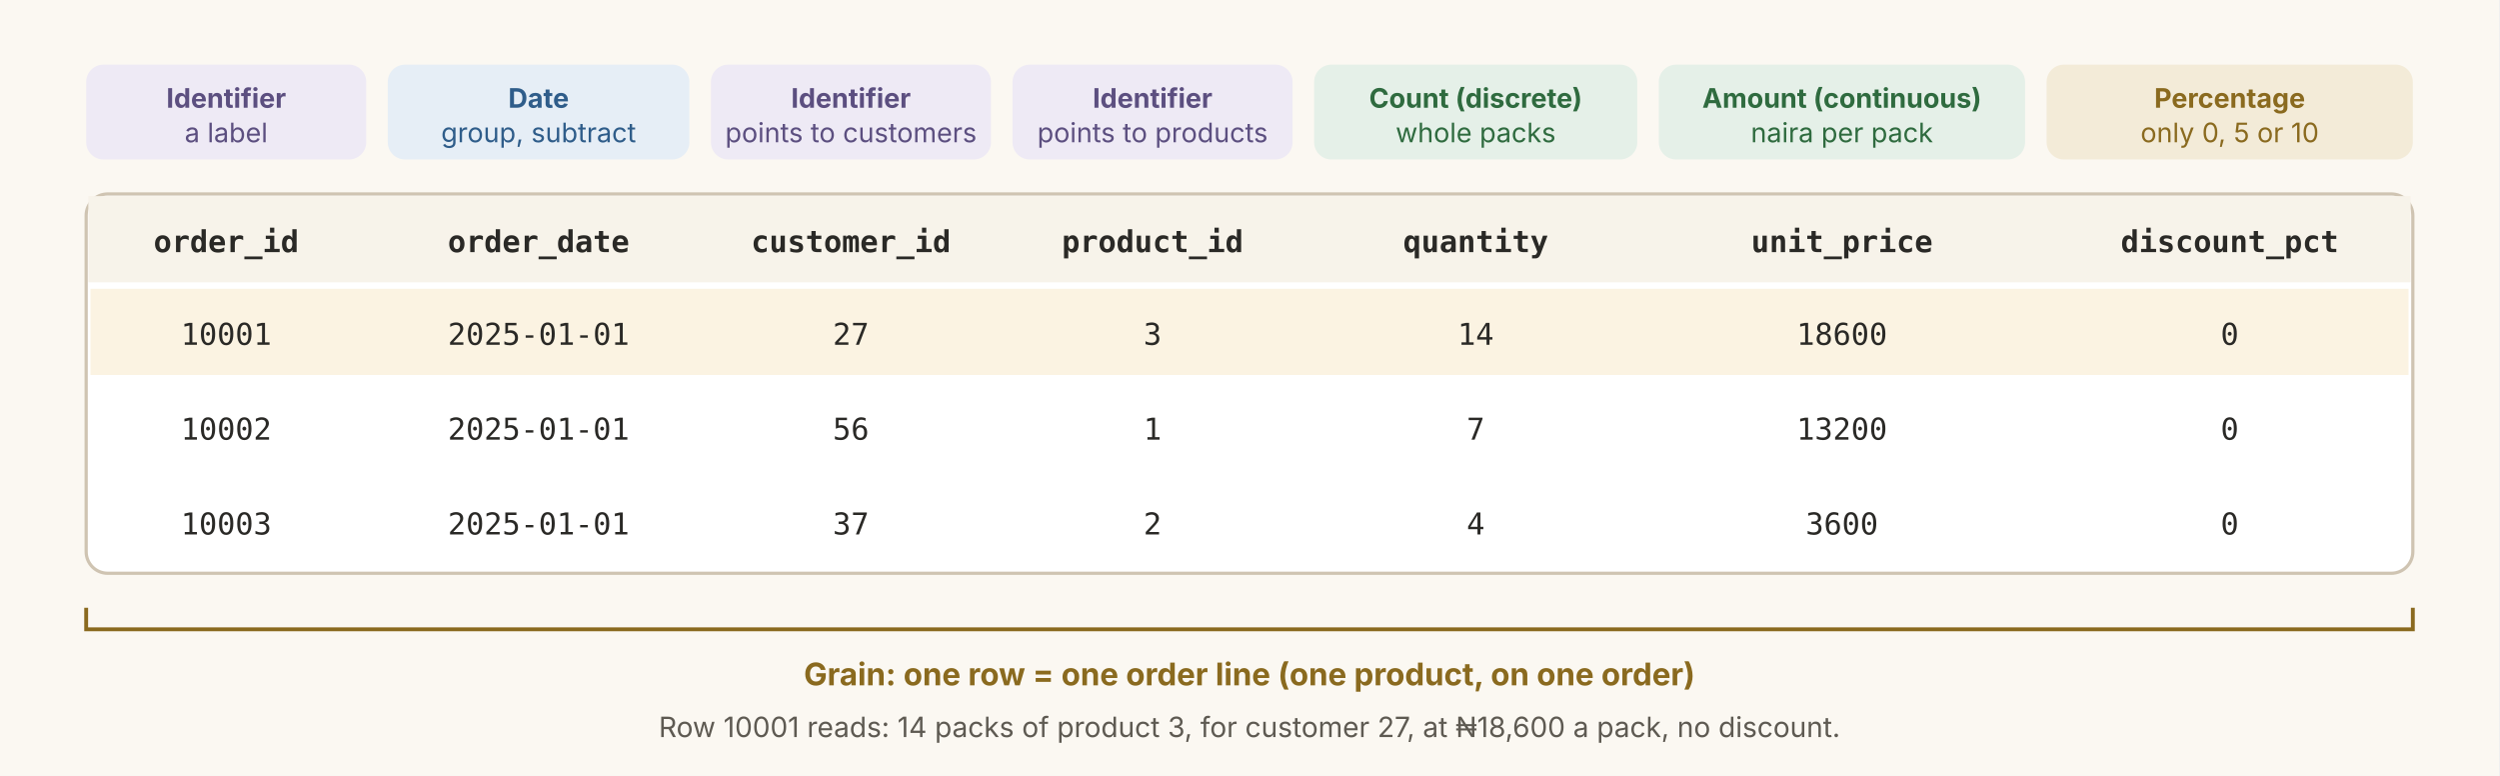
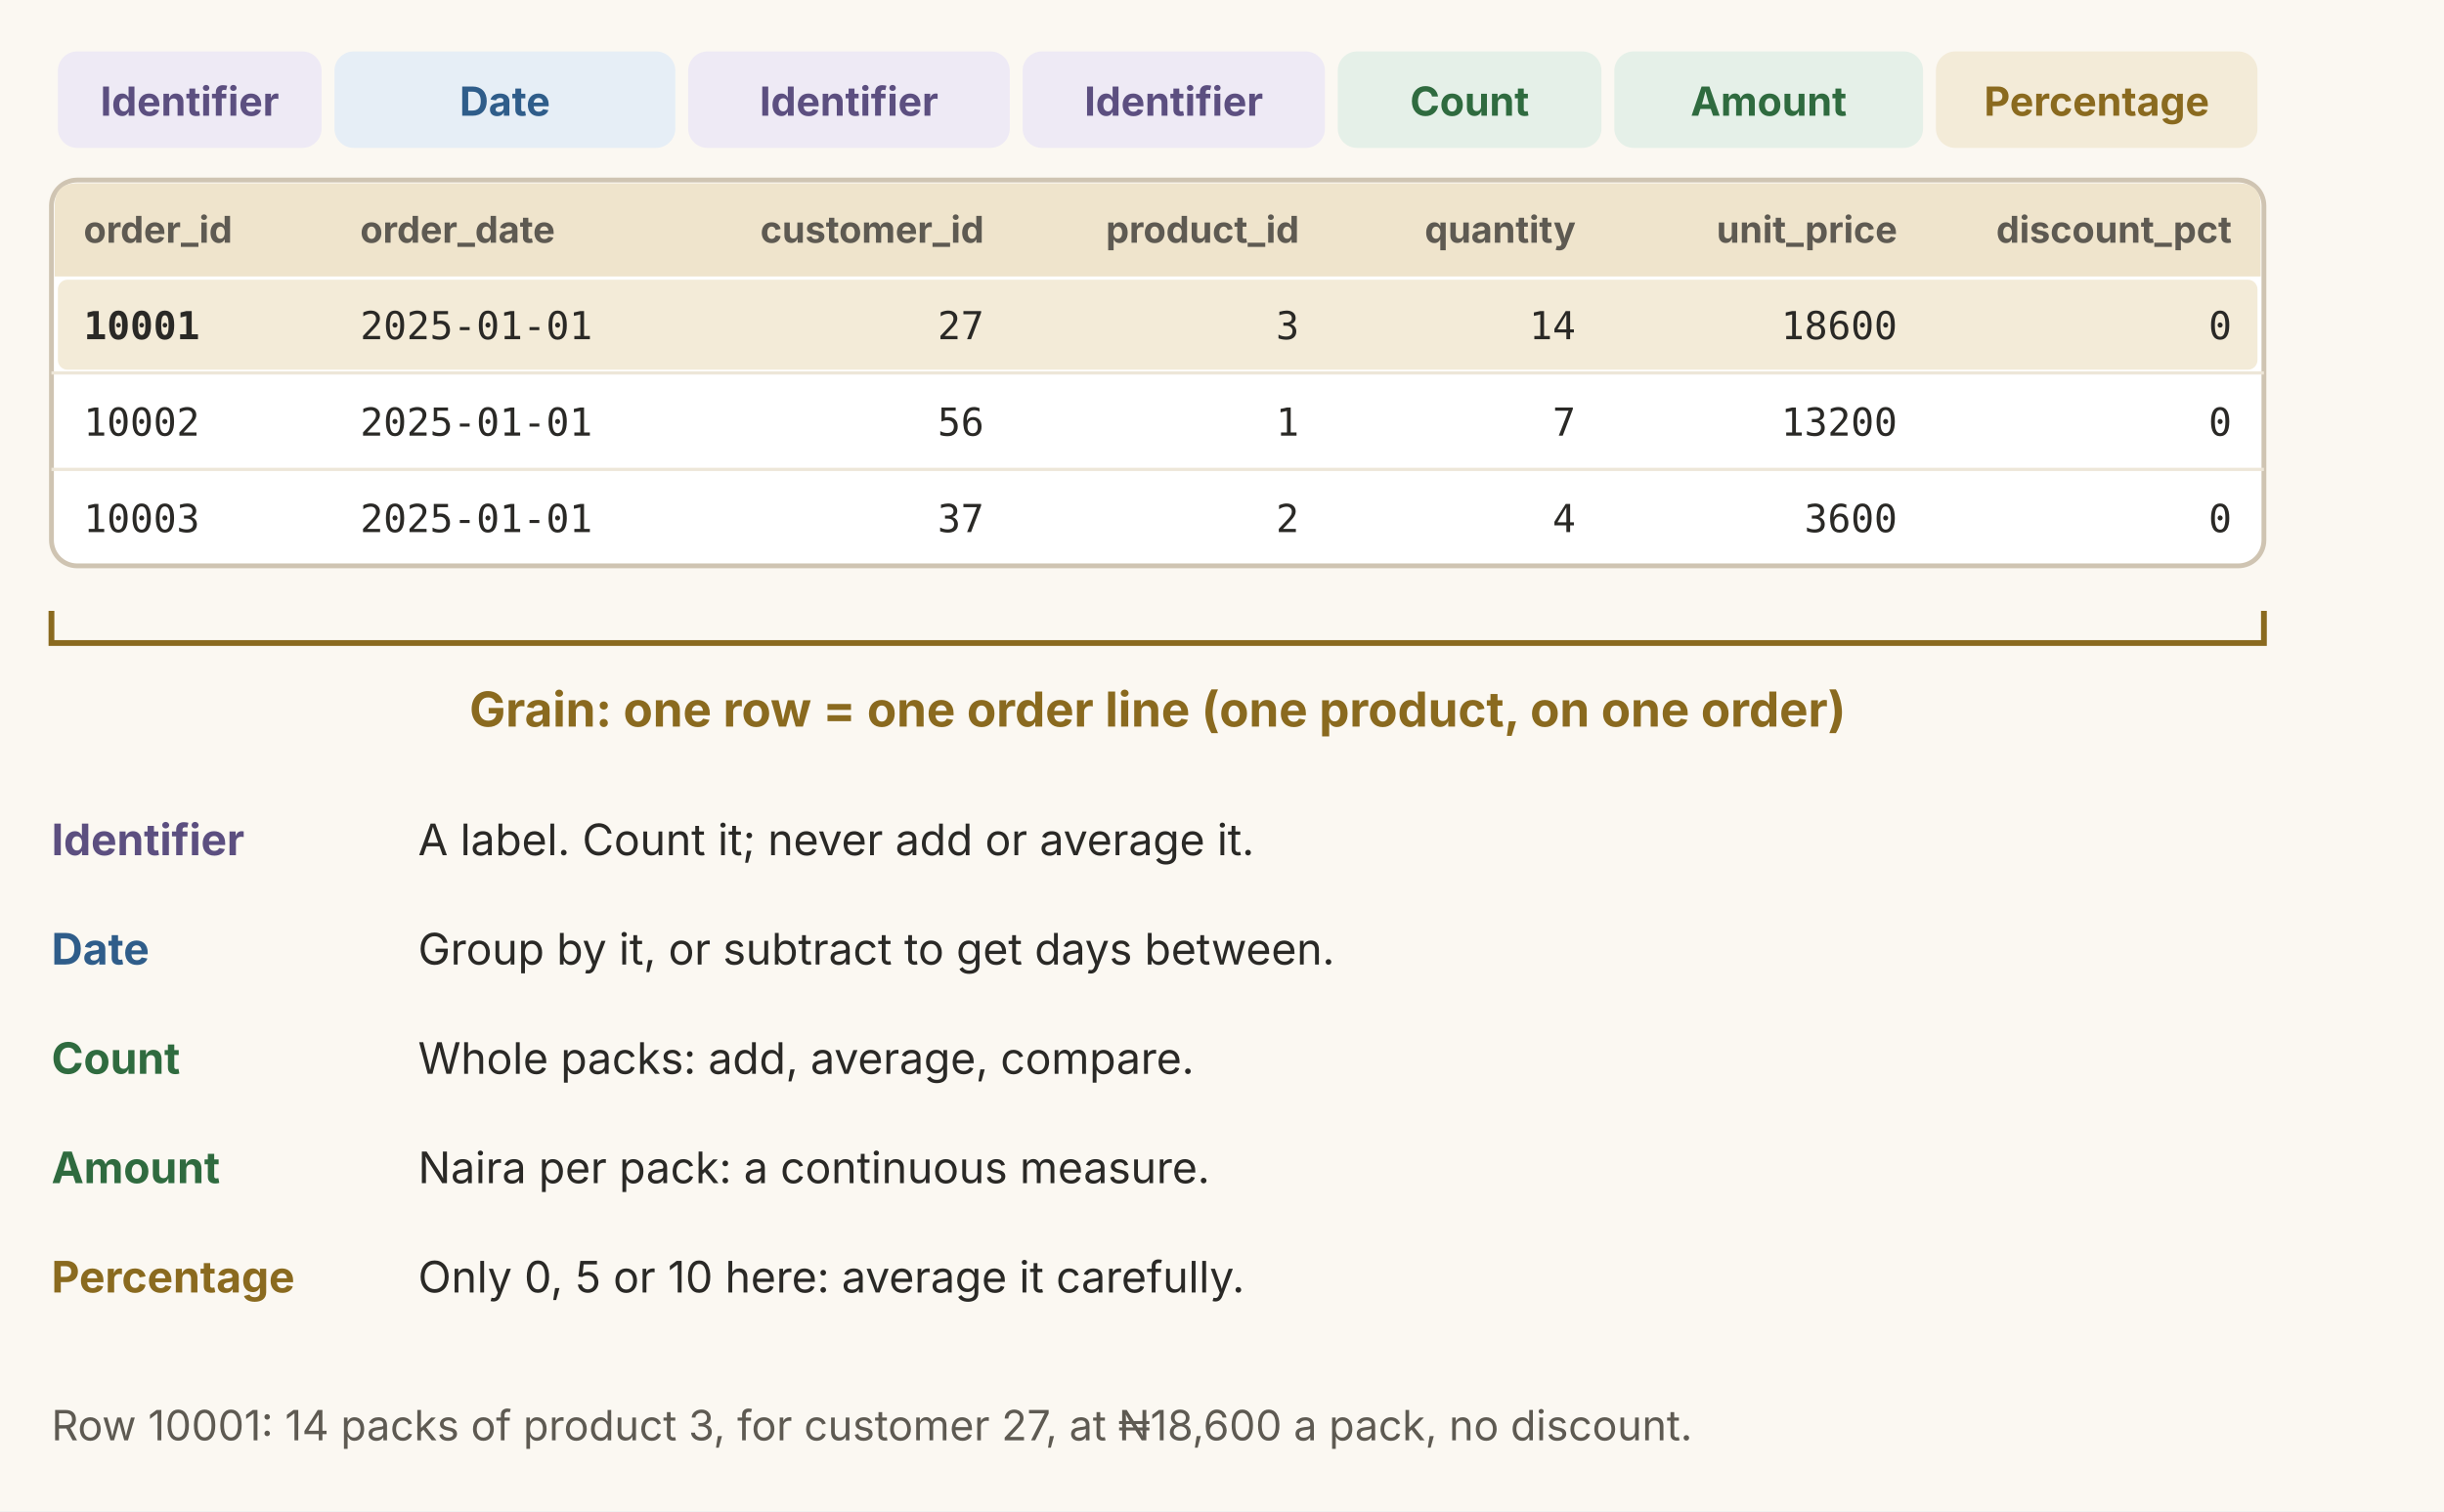
- <svg xmlns="http://www.w3.org/2000/svg" viewBox="0 0 1160 360" width="1160" height="360" role="img" aria-label="The first rows of Kolanut's orders table, with each column labelled by its type. order_id, customer_id and product_id are identifiers: labels, never added up. order_date is a date. quantity is a discrete count. unit_price is a continuous amount of money. discount_pct is a number from a small set: 0, 5 or 10. The bracket under one row says: one row equals one order line.">
-   <rect width="1160" height="360" fill="#FBF8F2" />
+ <svg xmlns="http://www.w3.org/2000/svg" viewBox="0 0 760 470" width="760" height="470" role="img" aria-label="The first rows of Kolanut's orders table, with each column labelled by its type. order_id, customer_id and product_id are identifiers: labels, never added up. order_date is a date. quantity is a discrete count. unit_price is a continuous amount of money. discount_pct is a number from a small set: 0, 5 or 10. One row equals one order line.">
+   <rect width="760" height="470" fill="#FBF8F2" />
  <g font-family="Inter, 'Segoe UI', Arial, sans-serif">
-     <g font-size="12.5" font-weight="700" text-anchor="middle">
-       <rect x="40" y="30" width="130" height="44" rx="8" fill="#EEEAF5" />
-       <text x="105" y="50" fill="#5C4F80">Identifier</text>
-       <text x="105" y="66" font-weight="400" fill="#5C4F80">a label</text>
-       <rect x="180" y="30" width="140" height="44" rx="8" fill="#E6EEF6" />
-       <text x="250" y="50" fill="#2F5D8A">Date</text>
-       <text x="250" y="66" font-weight="400" fill="#2F5D8A">group, subtract</text>
-       <rect x="330" y="30" width="130" height="44" rx="8" fill="#EEEAF5" />
-       <text x="395" y="50" fill="#5C4F80">Identifier</text>
-       <text x="395" y="66" font-weight="400" fill="#5C4F80">points to customers</text>
-       <rect x="470" y="30" width="130" height="44" rx="8" fill="#EEEAF5" />
-       <text x="535" y="50" fill="#5C4F80">Identifier</text>
-       <text x="535" y="66" font-weight="400" fill="#5C4F80">points to products</text>
-       <rect x="610" y="30" width="150" height="44" rx="8" fill="#E5F0E8" />
-       <text x="685" y="50" fill="#2F6B3F">Count (discrete)</text>
-       <text x="685" y="66" font-weight="400" fill="#2F6B3F">whole packs</text>
-       <rect x="770" y="30" width="170" height="44" rx="8" fill="#E5F0E8" />
-       <text x="855" y="50" fill="#2F6B3F">Amount (continuous)</text>
-       <text x="855" y="66" font-weight="400" fill="#2F6B3F">naira per pack</text>
-       <rect x="950" y="30" width="170" height="44" rx="8" fill="#F3EBD8" />
-       <text x="1035" y="50" fill="#8A6A1F">Percentage</text>
-       <text x="1035" y="66" font-weight="400" fill="#8A6A1F">only 0, 5 or 10</text>
-     </g>
-     <rect x="40" y="90" width="1080" height="176" rx="10" fill="#FFFFFF" stroke="#CFC4B2" stroke-width="1.5" />
-     <rect x="41" y="91" width="1078" height="40" fill="#F7F3EA" />
-     <g font-family="'JetBrains Mono', Consolas, monospace" font-size="14" fill="#2A2926" text-anchor="middle">
-       <text x="105" y="117" font-weight="700">order_id</text>
-       <text x="250" y="117" font-weight="700">order_date</text>
-       <text x="395" y="117" font-weight="700">customer_id</text>
-       <text x="535" y="117" font-weight="700">product_id</text>
-       <text x="685" y="117" font-weight="700">quantity</text>
-       <text x="855" y="117" font-weight="700">unit_price</text>
-       <text x="1035" y="117" font-weight="700">discount_pct</text>
-       <rect x="42" y="134" width="1076" height="40" fill="#FBF3E2" />
-       <text x="105" y="160">10001</text>
-       <text x="250" y="160">2025-01-01</text>
-       <text x="395" y="160">27</text>
-       <text x="535" y="160">3</text>
-       <text x="685" y="160">14</text>
-       <text x="855" y="160">18600</text>
-       <text x="1035" y="160">0</text>
-       <text x="105" y="204">10002</text>
-       <text x="250" y="204">2025-01-01</text>
-       <text x="395" y="204">56</text>
-       <text x="535" y="204">1</text>
-       <text x="685" y="204">7</text>
-       <text x="855" y="204">13200</text>
-       <text x="1035" y="204">0</text>
-       <text x="105" y="248">10003</text>
-       <text x="250" y="248">2025-01-01</text>
-       <text x="395" y="248">37</text>
-       <text x="535" y="248">2</text>
-       <text x="685" y="248">4</text>
-       <text x="855" y="248">3600</text>
-       <text x="1035" y="248">0</text>
-     </g>
-     <path d="M40,282 L40,292 L1120,292 L1120,282" stroke="#8A6A1F" stroke-width="1.8" fill="none" />
-     <text x="580" y="318" font-size="14.5" font-weight="700" fill="#8A6A1F" text-anchor="middle">Grain: one row = one order line (one product, on one order)</text>
-     <text x="580" y="342" font-size="13" fill="#5E5A52" text-anchor="middle">Row 10001 reads: 14 packs of product 3, for customer 27, at ₦18,600 a pack, no discount.</text>
+     <rect x="18.0" y="16.0" width="82.0" height="30.0" rx="6" fill="#EEEAF5" />
+     <text xml:space="preserve" x="59.0" y="36.0" font-size="12.5" fill="#5C4F80" font-weight="700" text-anchor="middle">Identifier</text>
+     <rect x="104.0" y="16.0" width="106.0" height="30.0" rx="6" fill="#E6EEF6" />
+     <text xml:space="preserve" x="157.0" y="36.0" font-size="12.5" fill="#2F5D8A" font-weight="700" text-anchor="middle">Date</text>
+     <rect x="214.0" y="16.0" width="100.0" height="30.0" rx="6" fill="#EEEAF5" />
+     <text xml:space="preserve" x="264.0" y="36.0" font-size="12.5" fill="#5C4F80" font-weight="700" text-anchor="middle">Identifier</text>
+     <rect x="318.0" y="16.0" width="94.0" height="30.0" rx="6" fill="#EEEAF5" />
+     <text xml:space="preserve" x="365.0" y="36.0" font-size="12.5" fill="#5C4F80" font-weight="700" text-anchor="middle">Identifier</text>
+     <rect x="416.0" y="16.0" width="82.0" height="30.0" rx="6" fill="#E5F0E8" />
+     <text xml:space="preserve" x="457.0" y="36.0" font-size="12.5" fill="#2F6B3F" font-weight="700" text-anchor="middle">Count</text>
+     <rect x="502.0" y="16.0" width="96.0" height="30.0" rx="6" fill="#E5F0E8" />
+     <text xml:space="preserve" x="550.0" y="36.0" font-size="12.5" fill="#2F6B3F" font-weight="700" text-anchor="middle">Amount</text>
+     <rect x="602.0" y="16.0" width="100.0" height="30.0" rx="6" fill="#F3EBD8" />
+     <text xml:space="preserve" x="652.0" y="36.0" font-size="12.5" fill="#8A6A1F" font-weight="700" text-anchor="middle">Percentage</text>
+     <rect x="16.0" y="56.0" width="688.0" height="120.0" rx="8" fill="#FFFFFF" stroke="#CFC4B2" stroke-width="1.5" />
+     <path d="M17,86 L17,64 Q17,57 24,57 L696,57 Q703,57 703,64 L703,86 Z" fill="#EFE4CC" />
+     <text xml:space="preserve" x="26.0" y="75.5" font-size="11.5" fill="#5E5A52" font-weight="700" text-anchor="start">order_id</text>
+     <text xml:space="preserve" x="112.0" y="75.5" font-size="11.5" fill="#5E5A52" font-weight="700" text-anchor="start">order_date</text>
+     <text xml:space="preserve" x="306.0" y="75.5" font-size="11.5" fill="#5E5A52" font-weight="700" text-anchor="end">customer_id</text>
+     <text xml:space="preserve" x="404.0" y="75.5" font-size="11.5" fill="#5E5A52" font-weight="700" text-anchor="end">product_id</text>
+     <text xml:space="preserve" x="490.0" y="75.5" font-size="11.5" fill="#5E5A52" font-weight="700" text-anchor="end">quantity</text>
+     <text xml:space="preserve" x="590.0" y="75.5" font-size="11.5" fill="#5E5A52" font-weight="700" text-anchor="end">unit_price</text>
+     <text xml:space="preserve" x="694.0" y="75.5" font-size="11.5" fill="#5E5A52" font-weight="700" text-anchor="end">discount_pct</text>
+     <rect x="18.0" y="87.0" width="684.0" height="28.0" rx="3" fill="#F3EBD8" />
+     <text xml:space="preserve" x="26.0" y="105.5" font-size="12" fill="#2A2926" font-weight="700" text-anchor="start" font-family="'JetBrains Mono', Consolas, monospace">10001</text>
+     <text xml:space="preserve" x="112.0" y="105.5" font-size="12" fill="#2A2926" font-weight="400" text-anchor="start" font-family="'JetBrains Mono', Consolas, monospace">2025-01-01</text>
+     <text xml:space="preserve" x="306.0" y="105.5" font-size="12" fill="#2A2926" font-weight="400" text-anchor="end" font-family="'JetBrains Mono', Consolas, monospace">27</text>
+     <text xml:space="preserve" x="404.0" y="105.5" font-size="12" fill="#2A2926" font-weight="400" text-anchor="end" font-family="'JetBrains Mono', Consolas, monospace">3</text>
+     <text xml:space="preserve" x="490.0" y="105.5" font-size="12" fill="#2A2926" font-weight="400" text-anchor="end" font-family="'JetBrains Mono', Consolas, monospace">14</text>
+     <text xml:space="preserve" x="590.0" y="105.5" font-size="12" fill="#2A2926" font-weight="400" text-anchor="end" font-family="'JetBrains Mono', Consolas, monospace">18600</text>
+     <text xml:space="preserve" x="694.0" y="105.5" font-size="12" fill="#2A2926" font-weight="400" text-anchor="end" font-family="'JetBrains Mono', Consolas, monospace">0</text>
+     <line x1="16.0" y1="116.0" x2="704.0" y2="116.0" stroke="#EDE6D8" stroke-width="1" />
+     <text xml:space="preserve" x="26.0" y="135.5" font-size="12" fill="#2A2926" font-weight="400" text-anchor="start" font-family="'JetBrains Mono', Consolas, monospace">10002</text>
+     <text xml:space="preserve" x="112.0" y="135.5" font-size="12" fill="#2A2926" font-weight="400" text-anchor="start" font-family="'JetBrains Mono', Consolas, monospace">2025-01-01</text>
+     <text xml:space="preserve" x="306.0" y="135.5" font-size="12" fill="#2A2926" font-weight="400" text-anchor="end" font-family="'JetBrains Mono', Consolas, monospace">56</text>
+     <text xml:space="preserve" x="404.0" y="135.5" font-size="12" fill="#2A2926" font-weight="400" text-anchor="end" font-family="'JetBrains Mono', Consolas, monospace">1</text>
+     <text xml:space="preserve" x="490.0" y="135.5" font-size="12" fill="#2A2926" font-weight="400" text-anchor="end" font-family="'JetBrains Mono', Consolas, monospace">7</text>
+     <text xml:space="preserve" x="590.0" y="135.5" font-size="12" fill="#2A2926" font-weight="400" text-anchor="end" font-family="'JetBrains Mono', Consolas, monospace">13200</text>
+     <text xml:space="preserve" x="694.0" y="135.5" font-size="12" fill="#2A2926" font-weight="400" text-anchor="end" font-family="'JetBrains Mono', Consolas, monospace">0</text>
+     <line x1="16.0" y1="146.0" x2="704.0" y2="146.0" stroke="#EDE6D8" stroke-width="1" />
+     <text xml:space="preserve" x="26.0" y="165.5" font-size="12" fill="#2A2926" font-weight="400" text-anchor="start" font-family="'JetBrains Mono', Consolas, monospace">10003</text>
+     <text xml:space="preserve" x="112.0" y="165.5" font-size="12" fill="#2A2926" font-weight="400" text-anchor="start" font-family="'JetBrains Mono', Consolas, monospace">2025-01-01</text>
+     <text xml:space="preserve" x="306.0" y="165.5" font-size="12" fill="#2A2926" font-weight="400" text-anchor="end" font-family="'JetBrains Mono', Consolas, monospace">37</text>
+     <text xml:space="preserve" x="404.0" y="165.5" font-size="12" fill="#2A2926" font-weight="400" text-anchor="end" font-family="'JetBrains Mono', Consolas, monospace">2</text>
+     <text xml:space="preserve" x="490.0" y="165.5" font-size="12" fill="#2A2926" font-weight="400" text-anchor="end" font-family="'JetBrains Mono', Consolas, monospace">4</text>
+     <text xml:space="preserve" x="590.0" y="165.5" font-size="12" fill="#2A2926" font-weight="400" text-anchor="end" font-family="'JetBrains Mono', Consolas, monospace">3600</text>
+     <text xml:space="preserve" x="694.0" y="165.5" font-size="12" fill="#2A2926" font-weight="400" text-anchor="end" font-family="'JetBrains Mono', Consolas, monospace">0</text>
+     <path d="M16,190 L16,200 L704,200 L704,190" fill="none" stroke="#8A6A1F" stroke-width="1.8" />
+     <text xml:space="preserve" x="360.0" y="226.0" font-size="15" fill="#8A6A1F" font-weight="700" text-anchor="middle">Grain: one row = one order line (one product, on one order)</text>
+     <text xml:space="preserve" x="16.0" y="266.0" font-size="13.5" fill="#5C4F80" font-weight="700" text-anchor="start">Identifier</text>
+     <text xml:space="preserve" x="130.0" y="266.0" font-size="13.5" fill="#2A2926" font-weight="400" text-anchor="start">A label. Count it; never add or average it.</text>
+     <text xml:space="preserve" x="16.0" y="300.0" font-size="13.5" fill="#2F5D8A" font-weight="700" text-anchor="start">Date</text>
+     <text xml:space="preserve" x="130.0" y="300.0" font-size="13.5" fill="#2A2926" font-weight="400" text-anchor="start">Group by it, or subtract to get days between.</text>
+     <text xml:space="preserve" x="16.0" y="334.0" font-size="13.5" fill="#2F6B3F" font-weight="700" text-anchor="start">Count</text>
+     <text xml:space="preserve" x="130.0" y="334.0" font-size="13.5" fill="#2A2926" font-weight="400" text-anchor="start">Whole packs: add, average, compare.</text>
+     <text xml:space="preserve" x="16.0" y="368.0" font-size="13.5" fill="#2F6B3F" font-weight="700" text-anchor="start">Amount</text>
+     <text xml:space="preserve" x="130.0" y="368.0" font-size="13.5" fill="#2A2926" font-weight="400" text-anchor="start">Naira per pack: a continuous measure.</text>
+     <text xml:space="preserve" x="16.0" y="402.0" font-size="13.5" fill="#8A6A1F" font-weight="700" text-anchor="start">Percentage</text>
+     <text xml:space="preserve" x="130.0" y="402.0" font-size="13.5" fill="#2A2926" font-weight="400" text-anchor="start">Only 0, 5 or 10 here: average it carefully.</text>
+     <text xml:space="preserve" x="16.0" y="448.0" font-size="13" fill="#5E5A52" font-weight="400" text-anchor="start">Row 10001: 14 packs of product 3, for customer 27, at ₦18,600 a pack, no discount.</text>
  </g>
</svg>
